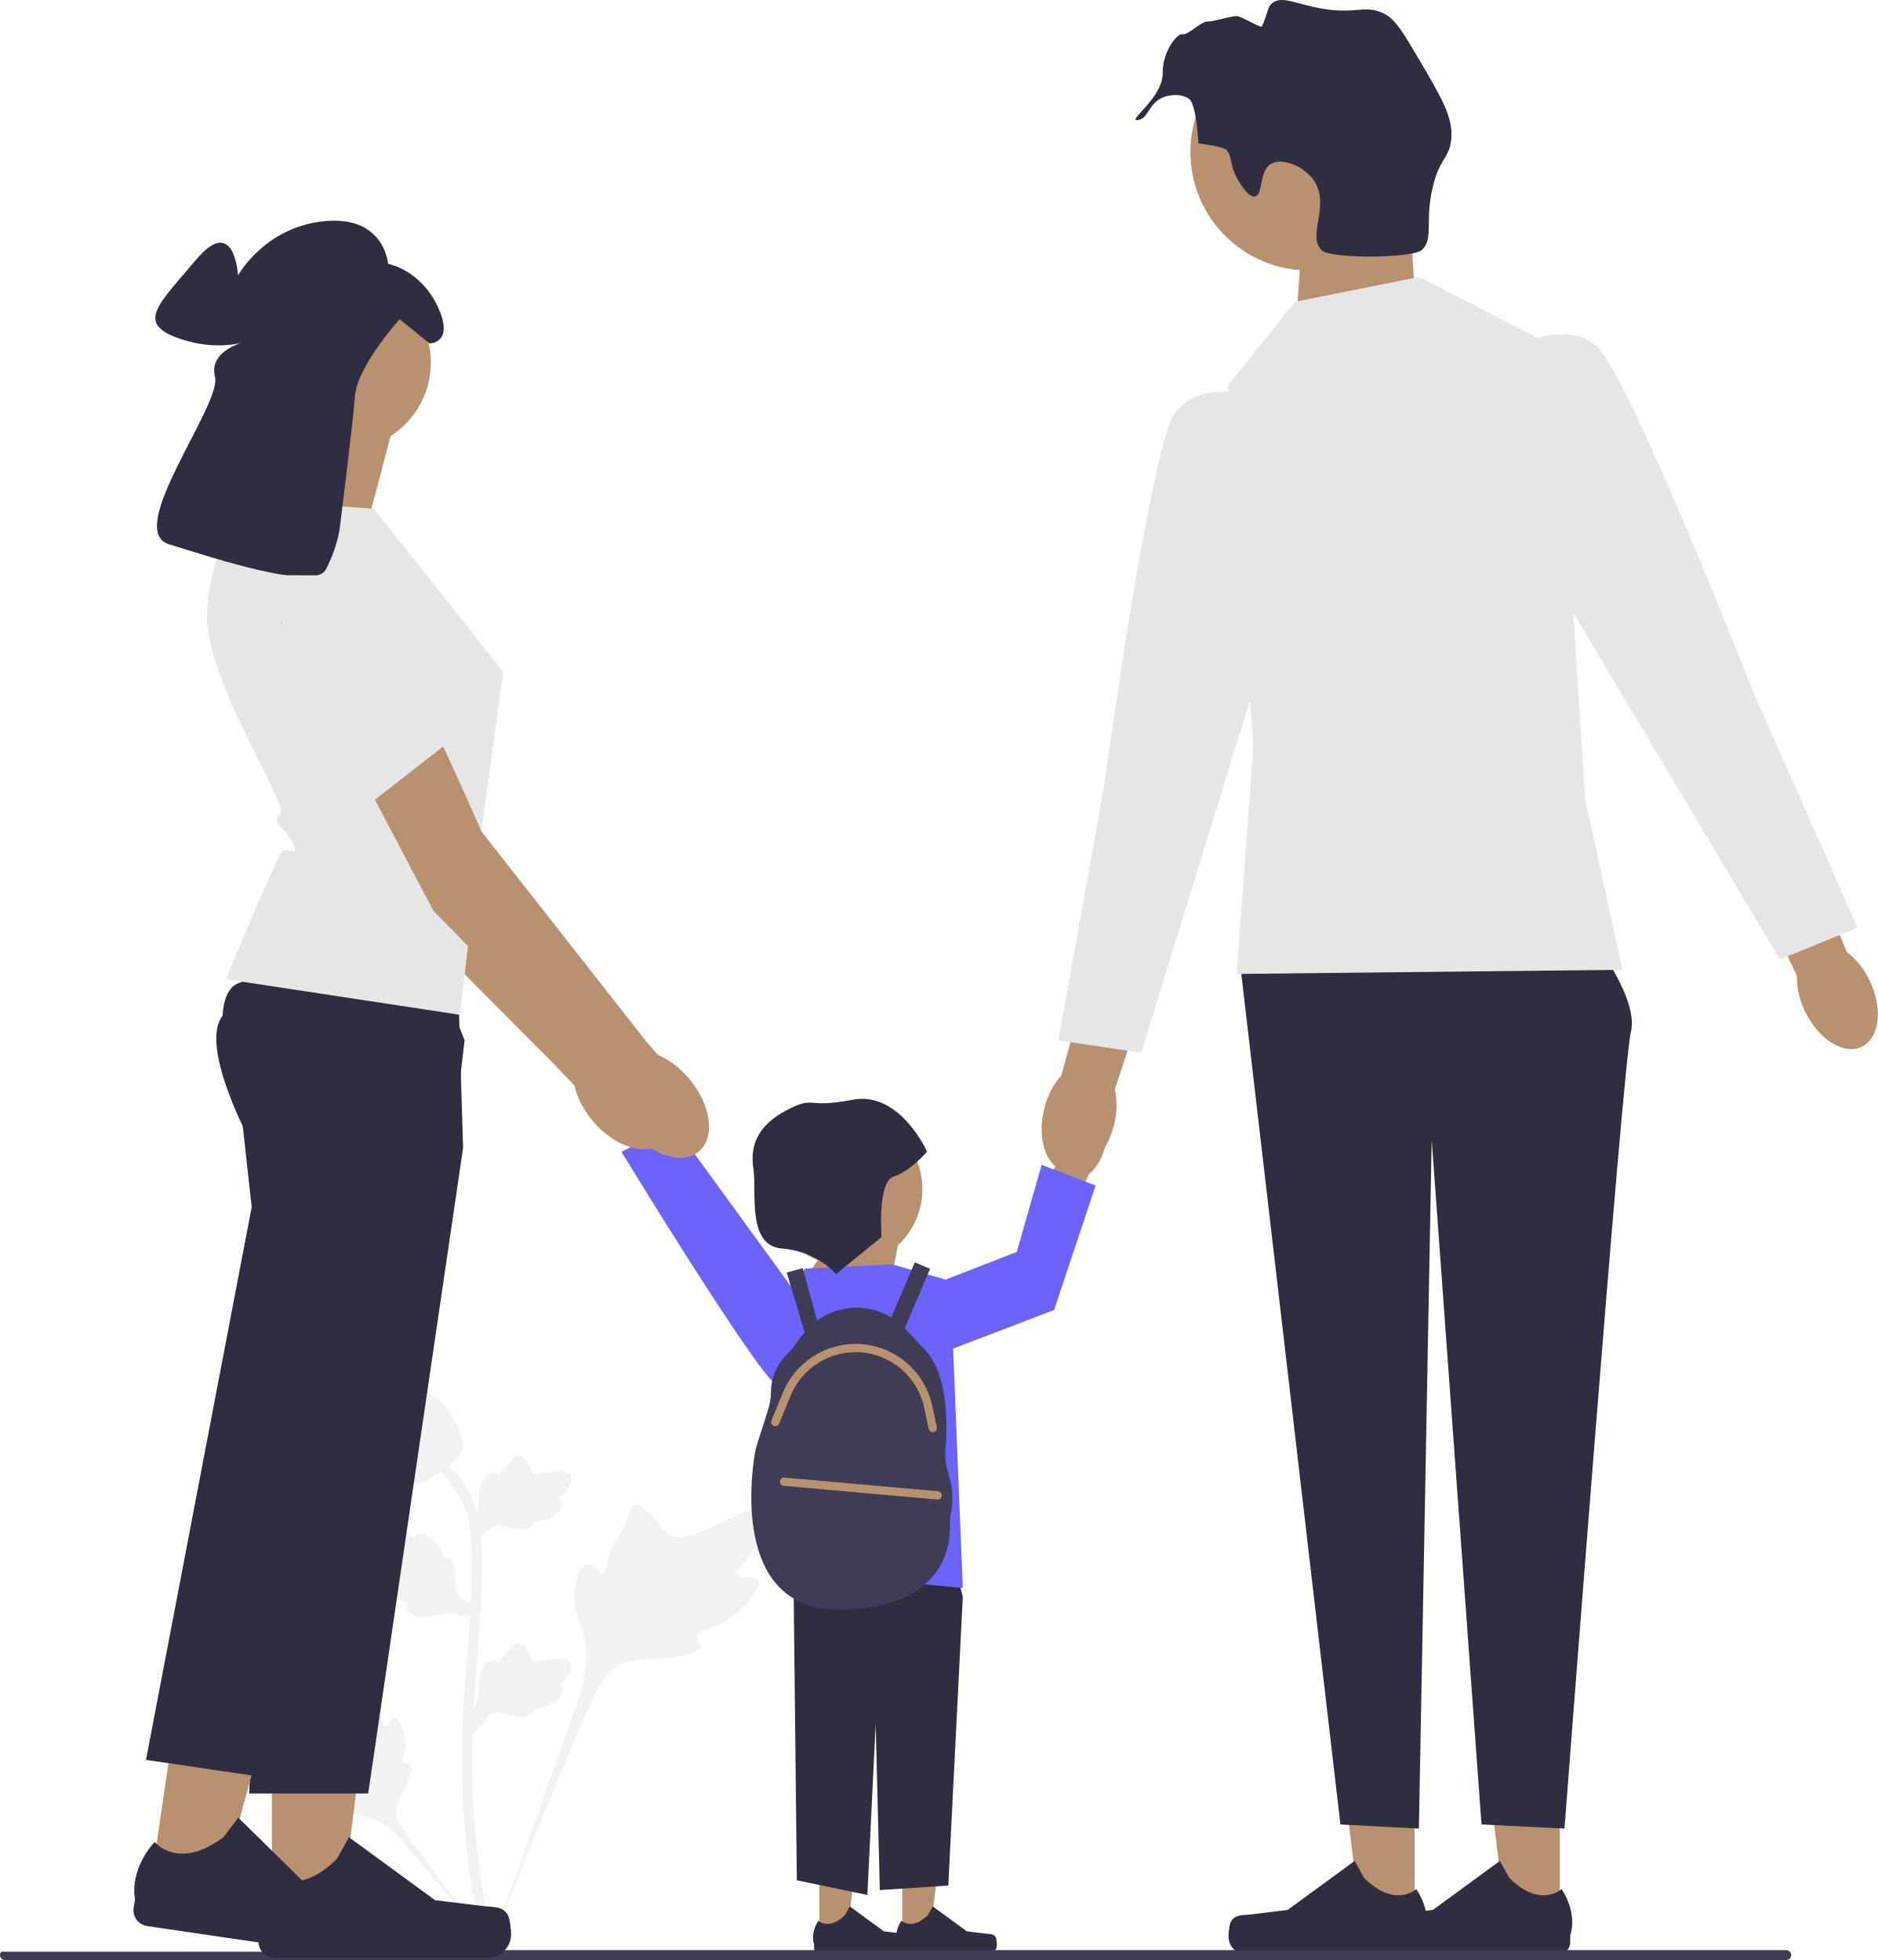
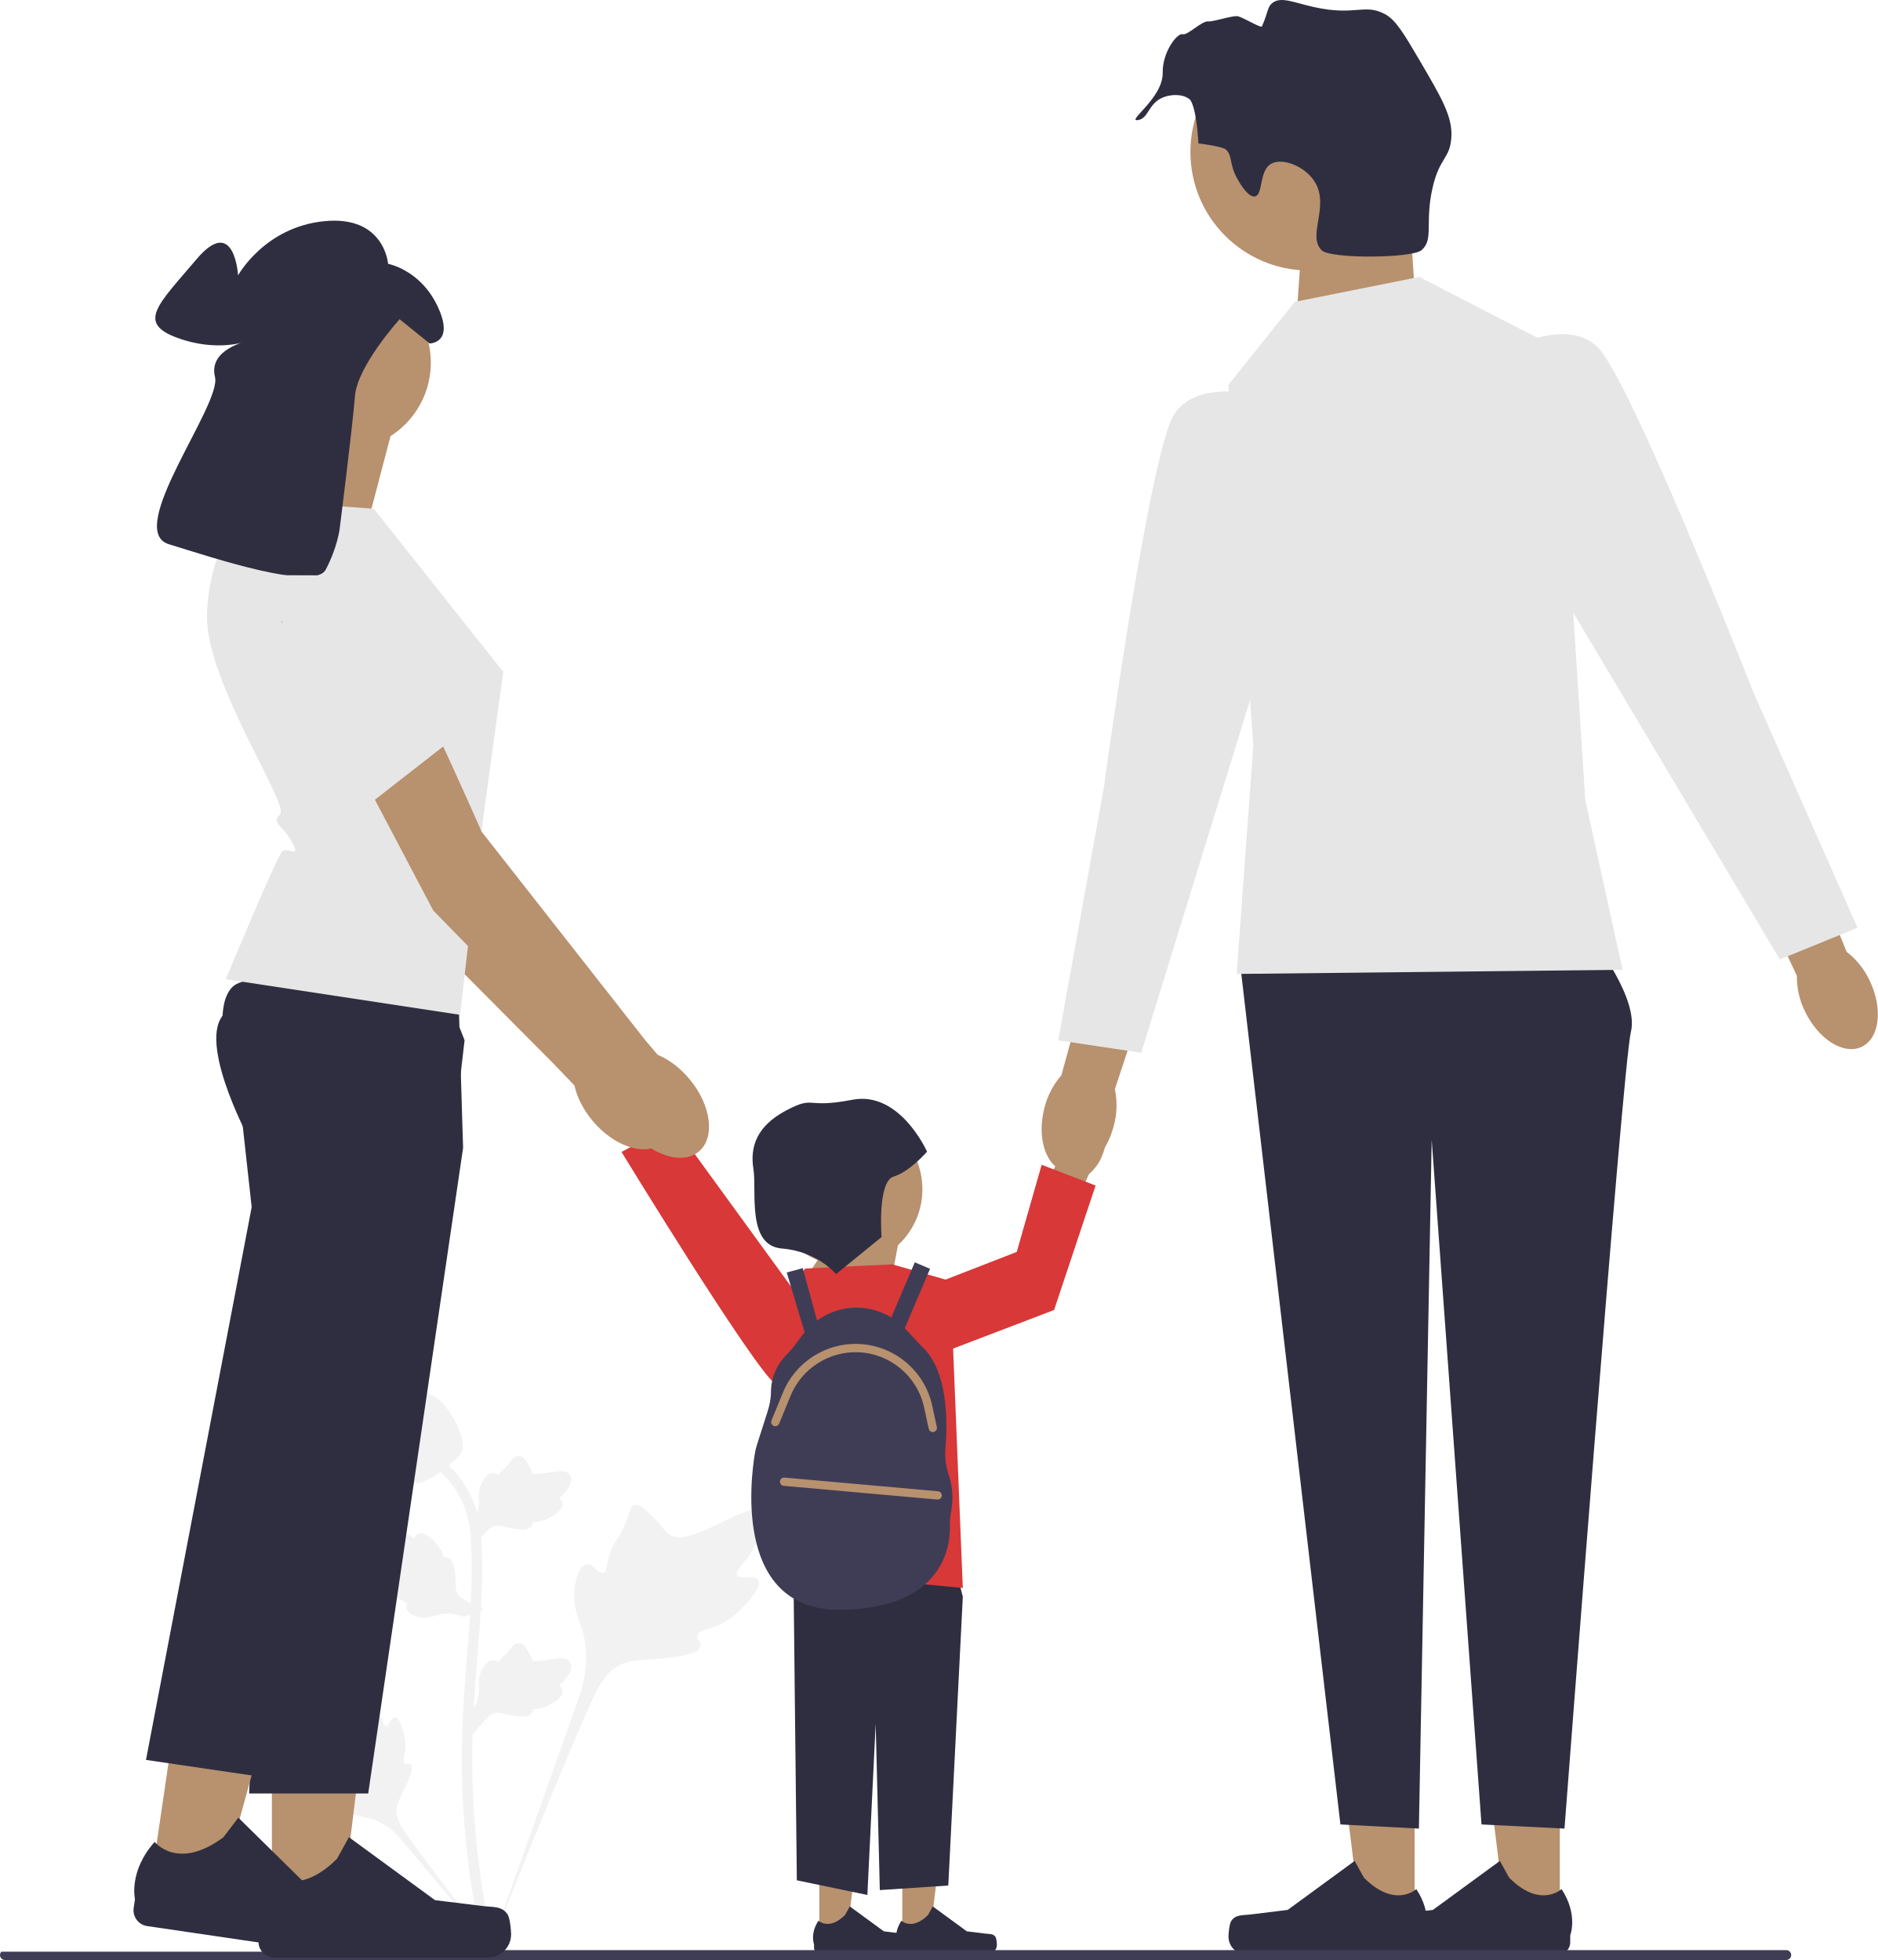
<svg xmlns="http://www.w3.org/2000/svg" width="452.553" height="472.429" viewBox="0 0 452.553 472.429">
  <g>
    <path d="M182.775,380.824c-.844-1.424-4.497,.101-5.168-1.191-.669-1.287,2.724-3.249,4.663-7.73,.35-.808,2.553-5.9,.922-7.472-3.092-2.978-17.24,9.313-22.191,5.29-1.087-.883-1.846-2.645-5.134-5.506-1.308-1.138-2.099-1.652-2.865-1.461-1.086,.271-1.172,1.725-2.337,4.584-1.747,4.287-2.78,4.028-3.798,7.449-.756,2.539-.583,4.016-1.472,4.303-1.258,.407-2.416-2.286-4.011-2.045-1.627,.246-2.611,3.382-2.922,5.73-.583,4.406,1.035,7.313,1.932,10.371,.975,3.322,1.553,8.375-.698,15.528l-22.277,62.766c4.918-12.879,19.158-48.185,25.142-61.305,1.727-3.787,3.635-7.629,7.551-9.145,3.77-1.46,8.949-.588,15.55-2.179,.771-.186,2.911-.73,3.18-1.988,.223-1.04-1.036-1.621-.842-2.595,.259-1.307,2.734-1.323,5.775-2.831,2.144-1.063,3.48-2.328,4.629-3.415,.346-.328,5.495-5.262,4.371-7.157h-0Z" fill="#f2f2f2" />
    <path d="M95.13,413.866c-.942,.004-1.248,2.236-2.076,2.193-.825-.043-.808-2.275-2.448-4.519-.296-.405-2.159-2.955-3.401-2.608-2.354,.658-.404,11.148-3.806,12.418-.747,.279-1.831,.143-4.184,.931-.936,.314-1.417,.554-1.544,.985-.18,.611,.508,1.073,1.575,2.47,1.6,2.094,1.175,2.527,2.56,4.013,1.028,1.104,1.803,1.445,1.687,1.964-.163,.735-1.819,.526-2.161,1.379-.349,.87,.907,2.257,1.969,3.087,1.994,1.558,3.888,1.602,5.647,2.044,1.912,.48,4.559,1.654,7.42,4.823l24.378,29.044c-4.902-6.13-18.122-23.306-22.835-30.029-1.361-1.941-2.696-3.985-2.31-6.345,.371-2.272,2.293-4.562,3.417-8.261,.131-.432,.481-1.639-.058-2.134-.446-.409-1.095,.041-1.517-.335-.567-.504,.14-1.724,.277-3.651,.097-1.359-.138-2.38-.341-3.258-.061-.265-.997-4.215-2.251-4.21v0Z" fill="#f2f2f2" />
    <path d="M113.929,418.086l-.568-5.068,.259-.384c1.2-1.777,1.812-3.512,1.819-5.159,.001-.262-.011-.524-.023-.79-.049-1.057-.11-2.371,.575-3.903,.384-.854,1.463-2.831,3.086-2.587,.437,.061,.767,.262,1.018,.497,.037-.059,.075-.117,.115-.181,.505-.771,.905-1.101,1.291-1.419,.296-.245,.602-.497,1.082-1.094,.21-.262,.374-.492,.513-.685,.42-.585,.968-1.282,1.935-1.27,1.033,.049,1.574,.903,1.932,1.468,.64,1.008,.93,1.735,1.122,2.217,.07,.176,.149,.374,.19,.436,.333,.489,3.038,.032,4.057-.135,2.289-.382,4.27-.712,5.087,.732,.585,1.033,.151,2.398-1.33,4.168-.461,.551-.952,.969-1.388,1.297,.361,.215,.684,.546,.815,1.065h0c.308,1.228-.748,2.459-3.137,3.663-.593,.301-1.392,.702-2.512,.896-.527,.091-1.002,.113-1.408,.125-.009,.235-.064,.489-.207,.751-.42,.771-1.293,1.138-2.61,1.05-1.449-.076-2.642-.352-3.694-.595-.919-.21-1.711-.389-2.332-.347-1.153,.093-2.041,1.016-3.083,2.212l-2.603,3.042h-0Z" fill="#f2f2f2" />
    <path d="M116.563,387.911l-4.758,1.835-.437-.153c-2.023-.71-3.857-.862-5.452-.451-.254,.065-.504,.143-.759,.223-1.01,.315-2.266,.708-3.922,.434-.924-.155-3.11-.697-3.285-2.329-.052-.438,.059-.809,.222-1.111-.066-.021-.133-.042-.204-.065-.874-.293-1.295-.597-1.7-.889-.312-.224-.633-.456-1.332-.769-.307-.137-.571-.237-.793-.322-.672-.258-1.486-.611-1.719-1.549-.215-1.011,.474-1.751,.93-2.241,.813-.875,1.442-1.34,1.86-1.648,.153-.112,.324-.239,.373-.294,.389-.446-.74-2.947-1.159-3.891-.95-2.118-1.772-3.95-.582-5.106,.851-.828,2.282-.754,4.369,.229,.65,.307,1.179,.675,1.607,1.013,.117-.404,.354-.8,.823-1.058h0c1.11-.61,2.569,.099,4.339,2.105,.442,.498,1.033,1.169,1.504,2.203,.221,.487,.363,.941,.478,1.331,.229-.051,.49-.063,.779,.009,.852,.21,1.429,.962,1.678,2.258,.294,1.421,.329,2.645,.362,3.724,.03,.942,.058,1.753,.255,2.344,.382,1.091,1.5,1.717,2.922,2.421l3.603,1.746-0,0Z" fill="#f2f2f2" />
    <path d="M113.929,372.979l-.568-5.068,.259-.384c1.2-1.777,1.812-3.512,1.819-5.159,.001-.262-.011-.524-.023-.79-.049-1.057-.11-2.371,.575-3.903,.384-.854,1.463-2.831,3.086-2.587,.437,.061,.767,.262,1.018,.497,.037-.059,.075-.117,.115-.181,.505-.771,.905-1.101,1.291-1.419,.296-.245,.602-.497,1.082-1.094,.21-.262,.374-.492,.513-.685,.42-.585,.968-1.282,1.935-1.27,1.033,.049,1.574,.903,1.932,1.468,.64,1.008,.93,1.735,1.122,2.217,.07,.176,.149,.374,.19,.436,.333,.489,3.038,.032,4.057-.135,2.289-.382,4.27-.712,5.087,.732,.585,1.033,.151,2.398-1.33,4.168-.461,.551-.952,.969-1.388,1.297,.361,.215,.684,.546,.815,1.065h0c.308,1.228-.748,2.459-3.137,3.663-.593,.301-1.392,.702-2.512,.896-.527,.091-1.002,.113-1.408,.125-.009,.235-.064,.489-.207,.751-.42,.771-1.293,1.138-2.61,1.05-1.449-.076-2.642-.352-3.694-.595-.919-.21-1.711-.389-2.332-.347-1.153,.093-2.041,1.016-3.083,2.212l-2.603,3.042h-0Z" fill="#f2f2f2" />
    <path d="M119.115,471.357l-1.062-.666-.257-1.226,.257,1.226-1.238,.142c-.02-.115-.087-.379-.188-.793-.554-2.266-2.244-9.162-3.654-20.023-.984-7.581-1.541-15.376-1.656-23.17-.115-7.807,.255-13.717,.551-18.467,.224-3.583,.496-6.994,.762-10.317,.71-8.878,1.379-17.265,.881-26.55-.11-2.073-.341-6.387-2.862-10.978-1.462-2.663-3.476-5.027-5.987-7.023l1.561-1.963c2.771,2.207,5,4.826,6.623,7.782,2.795,5.09,3.047,9.791,3.168,12.05,.507,9.449-.17,17.916-.887,26.88-.264,3.311-.536,6.708-.759,10.276-.294,4.706-.66,10.565-.546,18.271,.113,7.701,.663,15.4,1.634,22.886,1.392,10.724,3.058,17.517,3.605,19.749,.291,1.192,.352,1.441,.054,1.914v-0Z" fill="#f2f2f2" />
    <path d="M100.066,357.494c-.103,0-.207-.002-.312-.01-2.134-.115-4.11-1.392-5.875-3.796-.827-1.131-1.251-2.42-2.095-4.992-.131-.396-.767-2.408-1.154-5.176-.253-1.808-.221-2.565,.137-3.233,.398-.744,1.041-1.263,1.766-1.613-.032-.24-.006-.487,.098-.739,.427-1.045,1.563-.908,2.177-.842,.311,.039,.699,.091,1.117,.069,.658-.032,1.012-.228,1.548-.521,.513-.281,1.15-.631,2.096-.825,1.865-.389,3.427,.14,3.942,.313,2.71,.903,4.046,3.01,5.593,5.45,.308,.489,1.367,2.271,2.065,4.713,.504,1.762,.433,2.545,.281,3.128-.308,1.197-1.036,1.882-2.885,3.394-1.931,1.583-2.9,2.376-3.732,2.858-1.937,1.118-3.153,1.821-4.768,1.821v0Z" fill="#f2f2f2" />
  </g>
  <g>
    <polygon points="217.451 467.068 224.014 467.067 227.135 441.755 217.45 441.756 217.451 467.068" fill="#B8916E" />
    <path d="M239.935,466.919h0c.204,.344,.312,1.455,.312,1.855h0c0,1.23-.997,2.227-2.227,2.227h-20.323c-.839,0-1.519-.68-1.519-1.519v-.846s-1.005-2.543,1.065-5.677c0,0,2.573,2.454,6.417-1.39l1.134-2.054,8.206,6.001,4.548,.56c.995,.122,1.877-.019,2.389,.843h0Z" fill="#2f2e41" />
  </g>
  <g>
    <polygon points="197.451 467.068 204.014 467.067 207.135 441.755 197.45 441.756 197.451 467.068" fill="#B8916E" />
    <path d="M219.935,466.919h0c.204,.344,.312,1.455,.312,1.855h0c0,1.23-.997,2.227-2.227,2.227h-20.323c-.839,0-1.519-.68-1.519-1.519v-.846s-1.005-2.543,1.065-5.677c0,0,2.573,2.454,6.417-1.39l1.134-2.054,8.206,6.001,4.548,.56c.995,.122,1.877-.019,2.389,.843h0Z" fill="#2f2e41" />
  </g>
  <polygon points="225.032 357.755 232.032 384.862 228.532 454.472 212.032 455.576 211.032 415.505 209.032 456.755 192.032 453.219 191.032 362.469 225.032 357.755" fill="#2f2e41" />
  <g>
    <path id="uuid-f560b4a3-9a95-4199-88c1-6c6c96ee74ab-1194" d="M157.268,266.488c-2.259-3.963-6.134-6.011-8.656-4.573-2.522,1.438-2.735,5.816-.475,9.78,.881,1.596,2.131,2.958,3.647,3.972l9.782,16.672,7.726-4.757-10.463-15.931c-.1-1.821-.635-3.591-1.559-5.163Z" fill="#B8916E" />
-     <path d="M201.722,325.344s-9.271,12.778-14.941,8.212c-5.67-4.566-36.998-55.894-36.998-55.894l12.433-6.663,39.506,54.346Z" fill="#6c63ff" />
+     <path d="M201.722,325.344s-9.271,12.778-14.941,8.212c-5.67-4.566-36.998-55.894-36.998-55.894l12.433-6.663,39.506,54.346Z" fill="#D83838" />
  </g>
  <polygon points="193.032 309.755 205.032 291.755 217.032 296.755 214.032 312.755 193.032 309.755" fill="#B8916E" />
-   <polygon points="194.032 305.755 215.032 304.755 229.032 308.755 232.032 382.755 190.032 378.755 190.032 339.731 184.032 319.755 194.032 305.755" fill="#6c63ff" />
+   <polygon points="194.032 305.755 215.032 304.755 229.032 308.755 232.032 382.755 190.032 378.755 190.032 339.731 184.032 319.755 194.032 305.755" fill="#D83838" />
  <path d="M228.69,355.671c-.738-2.152-1.032-4.425-.842-6.692,.537-6.398,.638-18.934-5.883-24.598l-3.683-3.99c-.077-.083-.163-.154-.241-.235l6.095-14.326-3.682-1.565-5.657,13.296c-2.509-1.527-5.403-2.372-8.396-2.372-3.457,0-6.762,1.128-9.493,3.112l-3.45-12.639-3.859,1.054,4.314,14.414c-.157,.191-.328,.367-.477,.567l-2.107,2.828c-.513,.689-1.079,1.328-1.693,1.929-1.294,1.267-3.817,4.343-3.842,9.079-.008,1.62-.341,3.221-.835,4.764l-2.505,7.828c-.235,.735-.42,1.483-.545,2.245-1.104,6.703-4.927,38.283,21.201,37.651,24.357-.589,25.96-15.42,25.818-20.346-.031-1.069,.065-2.129,.264-3.18,.365-1.927,.694-5.336-.502-8.824Z" fill="#3f3d56" />
  <polygon points="338.723 36.017 341.001 71.183 312.36 77.755 314.355 49.321 338.723 36.017" fill="#B8916E" />
  <g>
    <polygon points="340.904 463.408 327.994 463.407 321.852 413.611 340.906 413.612 340.904 463.408" fill="#B8916E" />
    <path d="M296.673,463.115h0c-.402,.677-.614,2.862-.614,3.649h0c0,2.42,1.962,4.382,4.382,4.382h39.981c1.651,0,2.989-1.338,2.989-2.989v-1.665s1.978-5.003-2.094-11.169c0,0-5.061,4.828-12.623-2.734l-2.23-4.04-16.142,11.806-8.947,1.101c-1.958,.241-3.693-.037-4.7,1.658h-0Z" fill="#2f2e41" />
  </g>
  <g>
    <polygon points="375.904 463.408 362.994 463.407 356.852 413.611 375.906 413.612 375.904 463.408" fill="#B8916E" />
    <path d="M331.673,463.115h0c-.402,.677-.614,2.862-.614,3.649h0c0,2.42,1.962,4.382,4.382,4.382h39.981c1.651,0,2.989-1.338,2.989-2.989v-1.665s1.978-5.003-2.094-11.169c0,0-5.061,4.828-12.623-2.734l-2.23-4.04-16.142,11.806-8.947,1.101c-1.958,.241-3.693-.037-4.7,1.658h-0Z" fill="#2f2e41" />
  </g>
  <path d="M384.032,226.755s11,14,9,22-16,192-16,192l-20-1-12-165-3.087,166-18.913-1-24-206,85-7Z" fill="#2f2e41" />
  <path id="uuid-35c49308-43d3-4982-a82f-2c4b488719d7-1195" d="M268.405,271.394c-1.891,7.248-7.164,12.147-11.776,10.943s-6.817-8.055-4.925-15.306c.716-2.907,2.118-5.599,4.089-7.853l8.4-30.609,14.28,4.248-9.797,29.724c.618,2.93,.525,5.966-.271,8.852Z" fill="#B8916E" />
  <circle cx="315.458" cy="36.626" r="28.574" fill="#B8916E" />
  <polygon points="312.032 72.755 342.032 66.755 375.032 83.755 382.032 192.755 391.032 233.755 298.032 234.755 302.032 179.755 296.032 92.755 312.032 72.755" fill="#e6e6e6" />
  <path d="M305.032,95.755s-16-5-22,4c-6,9-17,90-17,90l-11,61,20,3,33-107-3-51Z" fill="#e6e6e6" />
  <g>
    <path id="uuid-bde1eca8-243b-424d-9fdc-27c2181c111a-1196" d="M450.565,236.336c3.26,6.744,2.423,13.893-1.869,15.967s-10.413-1.712-13.674-8.459c-1.339-2.677-2.018-5.636-1.979-8.63l-13.452-28.749,13.626-6.025,11.815,28.981c2.37,1.83,4.268,4.201,5.534,6.915Z" fill="#B8916E" />
    <path d="M362.508,84.791s14.369-8.633,22.323-1.303c7.954,7.331,37.751,83.45,37.751,83.45l25.079,56.684-18.728,7.633-57.31-96.196-9.115-50.268Z" fill="#e6e6e6" />
  </g>
  <path d="M431.67,471.239c0,.66-.53,1.19-1.19,1.19H1.19c-.66,0-1.19-.53-1.19-1.19,0-.32,.12-.6,.32-.81H90.04c1.91,0,3.78-.13,5.62-.38H430.48c.66,0,1.19,.53,1.19,1.19Z" fill="#3f3d56" />
  <path id="uuid-76bcf24f-af63-48e1-b762-2a44b8a9d8fc-1197" d="M255.902,274.545c1.785-4.198,5.397-6.68,8.069-5.544,2.672,1.136,3.39,5.46,1.604,9.659-.69,1.687-1.775,3.185-3.162,4.367l-7.786,17.692-8.225-3.831,8.549-17.035c-.111-1.82,.215-3.641,.951-5.309Z" fill="#B8916E" />
  <circle cx="203.899" cy="286.652" r="18.393" fill="#B8916E" />
-   <polygon points="227.032 308.755 245.032 301.755 251.032 280.755 264.032 285.755 254.032 315.755 227.032 326.07 227.032 308.755" fill="#6c63ff" />
+   <polygon points="227.032 308.755 245.032 301.755 251.032 280.755 264.032 285.755 254.032 315.755 227.032 326.07 227.032 308.755" fill="#D83838" />
  <path d="M201.48,307.103l10.97-8.925s-1.038-13.376,2.905-14.579,8.056-6.008,8.056-6.008c0,0-6.527-14.744-18.016-12.507-11.489,2.237-8.867-1.166-15.948,2.583-7.08,3.749-8.74,8.752-7.879,14.068,.861,5.316-1.702,18.523,6.873,19.203s13.038,6.165,13.038,6.165Z" fill="#2f2e41" />
  <path d="M298.152,43.023c-2.085-3.803-1.003-5.618-2.884-7.104-0-0-.757-.598-6.456-1.36h0c-.545-9.326-2.055-10.572-2.055-10.572-1.741-1.436-4.51-1.236-6.275-.584-3.733,1.38-3.604,5.015-6.083,5.511-3.425,.685,5.912-5.17,5.803-11.363-.089-5.052,3.529-9.662,4.79-9.302,1.25,.357,4.6-3.282,6.237-3.091,1.118,.13,5.858-1.495,7.078-1.241,1.332,.278,5.585,2.948,5.812,2.434,1.579-3.574,1.283-4.624,2.457-5.589,2.081-1.709,5.138-.159,10.041,.934,10.088,2.249,12.137-.973,17.183,1.725,2.549,1.363,4.511,4.646,8.33,11.156,5.342,9.104,8.012,13.656,7.63,18.686-.39,5.13-2.847,4.606-4.544,12.11-1.889,8.354,.382,12.424-2.656,14.944-2.348,1.948-21.815,2.098-23.993,.05-3.728-3.507,2.099-10.784-1.859-16.757-2.43-3.667-7.748-5.636-10.376-4.13-2.972,1.703-1.872,7.488-3.897,7.866-1.734,.324-3.919-3.66-4.282-4.323Z" fill="#2f2e41" />
  <g>
    <g>
      <path d="M159.66,275.482c3.98-3.363,2.924-11.159-2.361-17.414-2.313-2.738-5.053-4.726-7.736-5.815l-3.084-3.559-39.827-49.902s-22.055-49.642-28.566-55.005c-6.511-5.363-14.171-2.571-14.171-2.571l-5.977,7.394,37.243,69.312,38.116,38.359,5.145,5.365c.625,2.827,2.128,5.861,4.441,8.599,5.284,6.255,12.794,8.6,16.775,5.237Z" fill="#B8916E" />
      <polygon points="84.482 153.017 94.462 167.655 108.79 188.86 83.045 197.766 60.314 158.762 84.482 153.017" fill="#e6e6e6" />
    </g>
    <path d="M94.615,103.201l-7.228,27.559-27.559-5.421s10.843-19.878,8.132-28.914l26.655,6.777Z" fill="#B8916E" />
    <g>
      <polygon points="65.523 461.928 82.119 461.927 90.013 397.914 65.52 397.916 65.523 461.928" fill="#B8916E" />
      <path d="M122.382,461.552h0c.517,.87,.789,3.679,.789,4.691h0c0,3.111-2.522,5.633-5.633,5.633h-51.394c-2.122,0-3.843-1.72-3.843-3.843v-2.14s-2.542-6.431,2.692-14.357c0,0,6.506,6.207,16.227-3.515l2.867-5.193,20.751,15.176,11.502,1.416c2.516,.31,4.747-.048,6.042,2.132h0Z" fill="#2f2e41" />
    </g>
    <path d="M111.603,276.676l-22.868,155.614h-28.691l3.815-88.828,2.008-46.707-5.823-22.232s-2.655-4.942-4.892-10.932c-2.521-6.76-4.512-14.864-1.556-18.707,1.088-1.417,3.915-2.465,7.758-3.246,2.348-.48,5.081-.853,8.032-1.143,16.967-1.679,41.101-.63,41.101-.63l.614,20.247,.34,11.306,.162,5.26Z" fill="#2f2e41" />
    <g>
      <polygon points="36.29 454.318 52.709 456.73 69.831 394.547 45.597 390.986 36.29 454.318" fill="#B8916E" />
      <path d="M92.598,462.216h0c.385,.936,.246,3.755,.099,4.756h0c-.452,3.078-3.314,5.206-6.392,4.753l-50.848-7.476c-2.1-.309-3.551-2.261-3.243-4.361l.311-2.117s-1.58-6.732,4.752-13.813c0,0,5.534,7.087,16.566-1.117l3.592-4.721,18.323,18.033,11.174,3.074c2.445,.672,4.704,.643,5.667,2.988l0,0Z" fill="#2f2e41" />
    </g>
    <path d="M111.963,250.724l-3.137,27.012-17.105,56.922-28.158,93.713-28.383-4.171,25.473-133.245-2.522-22.848s-.821-2.271-1.763-5.596c-1.869-6.578-4.213-17.29-1.634-22.754,.348-.743,.785-1.387,1.326-1.909,1.014-.984,3.076-1.581,5.838-1.898,11.545-1.305,35.32,2.427,45.9,4.259l4.165,10.516Z" fill="#2f2e41" />
    <path d="M90.097,122.628l31.173,39.305-5.596,40.979-4.795,41.697-56.472-8.584s12.198-29.366,13.553-30.721,4.76,1.992,2.38-2.392c-2.38-4.384-5.091-4.384-2.832-6.643s-17.619-31.625-17.619-47.437c0-15.812,9.487-28.462,9.487-28.462l30.721,2.259Z" fill="#e6e6e6" />
    <circle cx="82.824" cy="87.406" r="21" fill="#B8916E" />
    <path d="M81.843,127.556s3.142-24.864,3.699-32.094c.556-7.231,10.763-18.519,10.763-18.519l7.231,5.84s6.118,0,1.947-8.899c-4.171-8.899-11.958-10.29-11.958-10.29,0,0-.834-11.68-15.295-10.29-14.461,1.39-20.857,13.071-20.857,13.071,0,0-.834-14.739-10.012-3.893-9.177,10.846-14.461,15.295-4.728,18.911,9.733,3.615,16.964,.834,16.964,.834,0,0-9.455,1.947-7.787,8.621,1.669,6.674-21.97,36.987-11.124,40.324,10.846,3.337,35.04,11.402,37.821,6.118,2.781-5.284,3.337-9.733,3.337-9.733Z" fill="#2f2e41" />
    <path d="M168.407,277.564c4.008-3.329,3.017-11.134-2.215-17.433-2.29-2.757-5.013-4.769-7.687-5.88l-3.054-3.585-39.407-50.234s-21.639-49.825-28.104-55.242c-6.465-5.417-14.149-2.689-14.149-2.689l-6.038,7.344,36.661,69.622,37.793,38.677,5.1,5.408c.601,2.833,2.079,5.879,4.369,8.636,5.231,6.299,12.722,8.706,16.73,5.377Z" fill="#B8916E" />
    <path d="M65.466,138.639s9.647,50.062,20.624,57.442l21.875-17.057s1.914-.082-1.649-4.107c-3.563-4.024-2.651-12.667-2.651-12.667,0,0,1.603,2.074-1.885-.805-3.488-2.879-.241-22.682-.241-22.682l-36.074-.123Z" fill="#e6e6e6" />
  </g>
  <path d="M224.793,345.181c-.461,0-.876-.32-.977-.79l-1.1-5.108c-1.616-7.512-8.106-12.998-15.783-13.34-7.112-.319-13.703,3.894-16.404,10.478l-2.759,6.725c-.209,.512-.792,.755-1.305,.546-.511-.21-.755-.794-.545-1.305l2.759-6.725c3.021-7.363,10.384-12.065,18.344-11.717,8.584,.383,15.841,6.518,17.648,14.917l1.1,5.108c.116,.54-.228,1.072-.767,1.188-.071,.015-.143,.022-.212,.022Z" fill="#B8916E" />
  <path d="M225.973,361.444c-.029,0-.06-.001-.09-.004l-37.005-3.3c-.55-.049-.956-.535-.907-1.085,.05-.55,.53-.954,1.085-.907l37.005,3.3c.55,.049,.956,.535,.907,1.085-.047,.52-.482,.911-.995,.911Z" fill="#B8916E" />
</svg>
